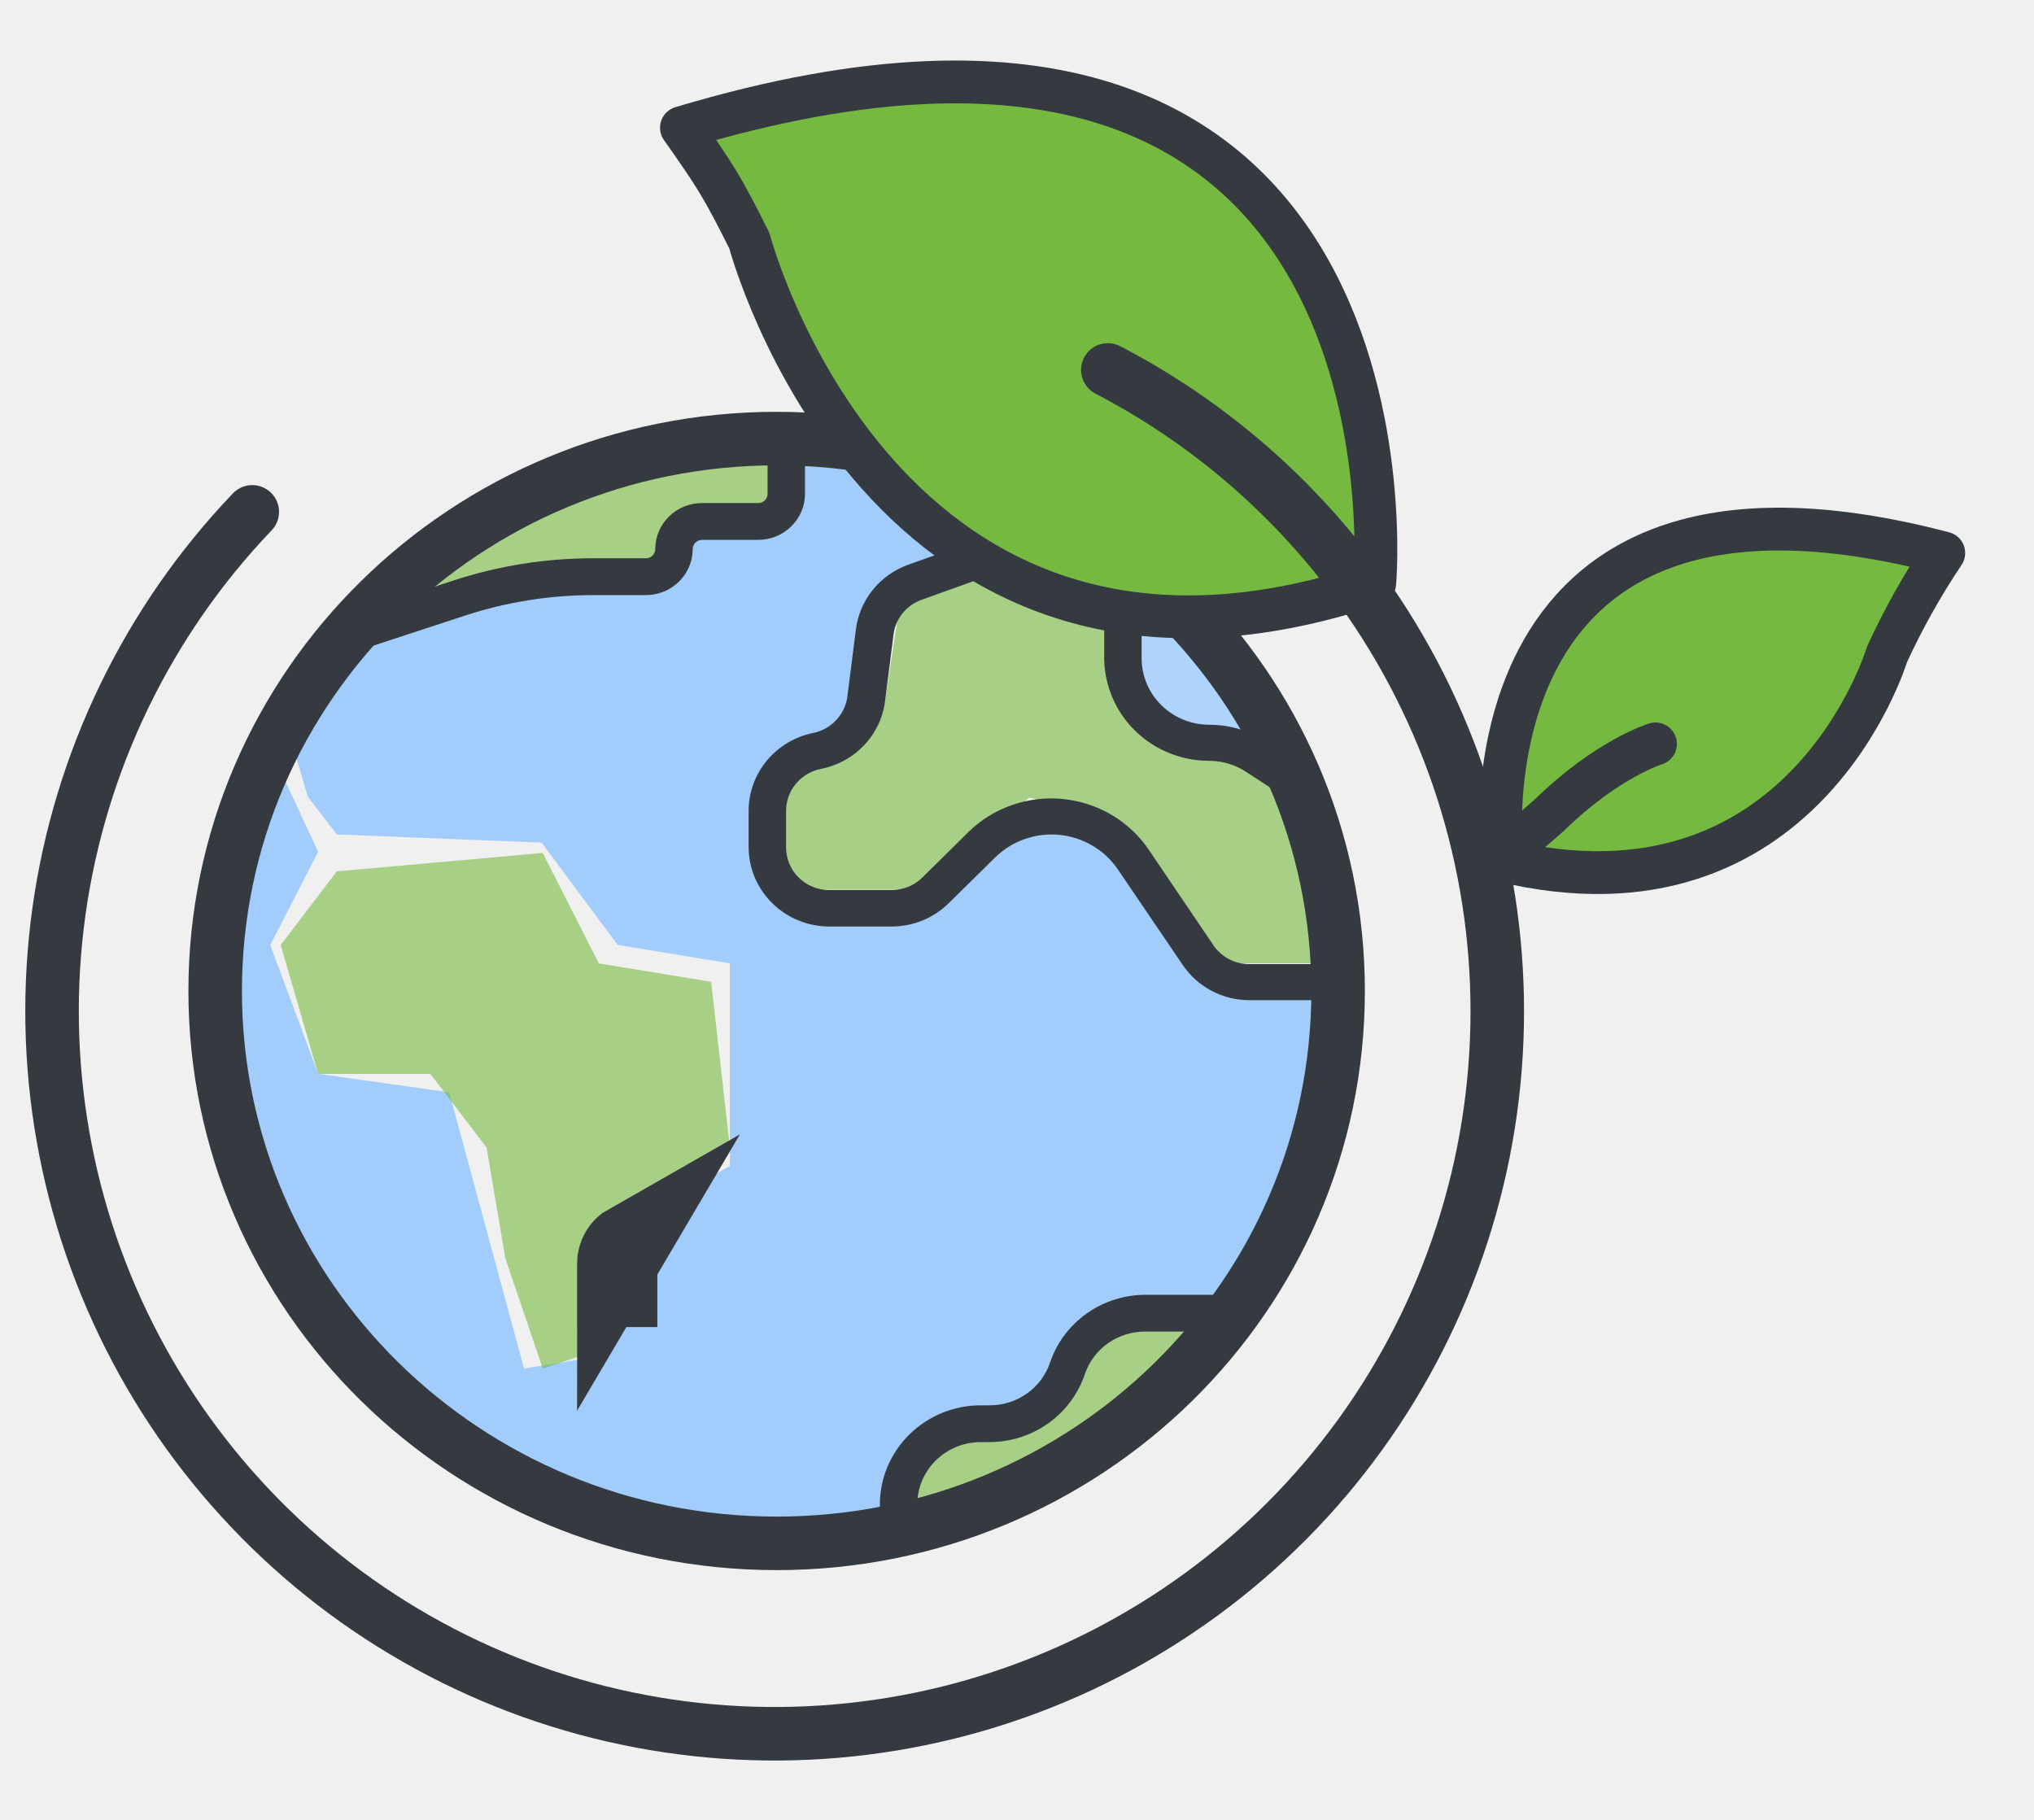
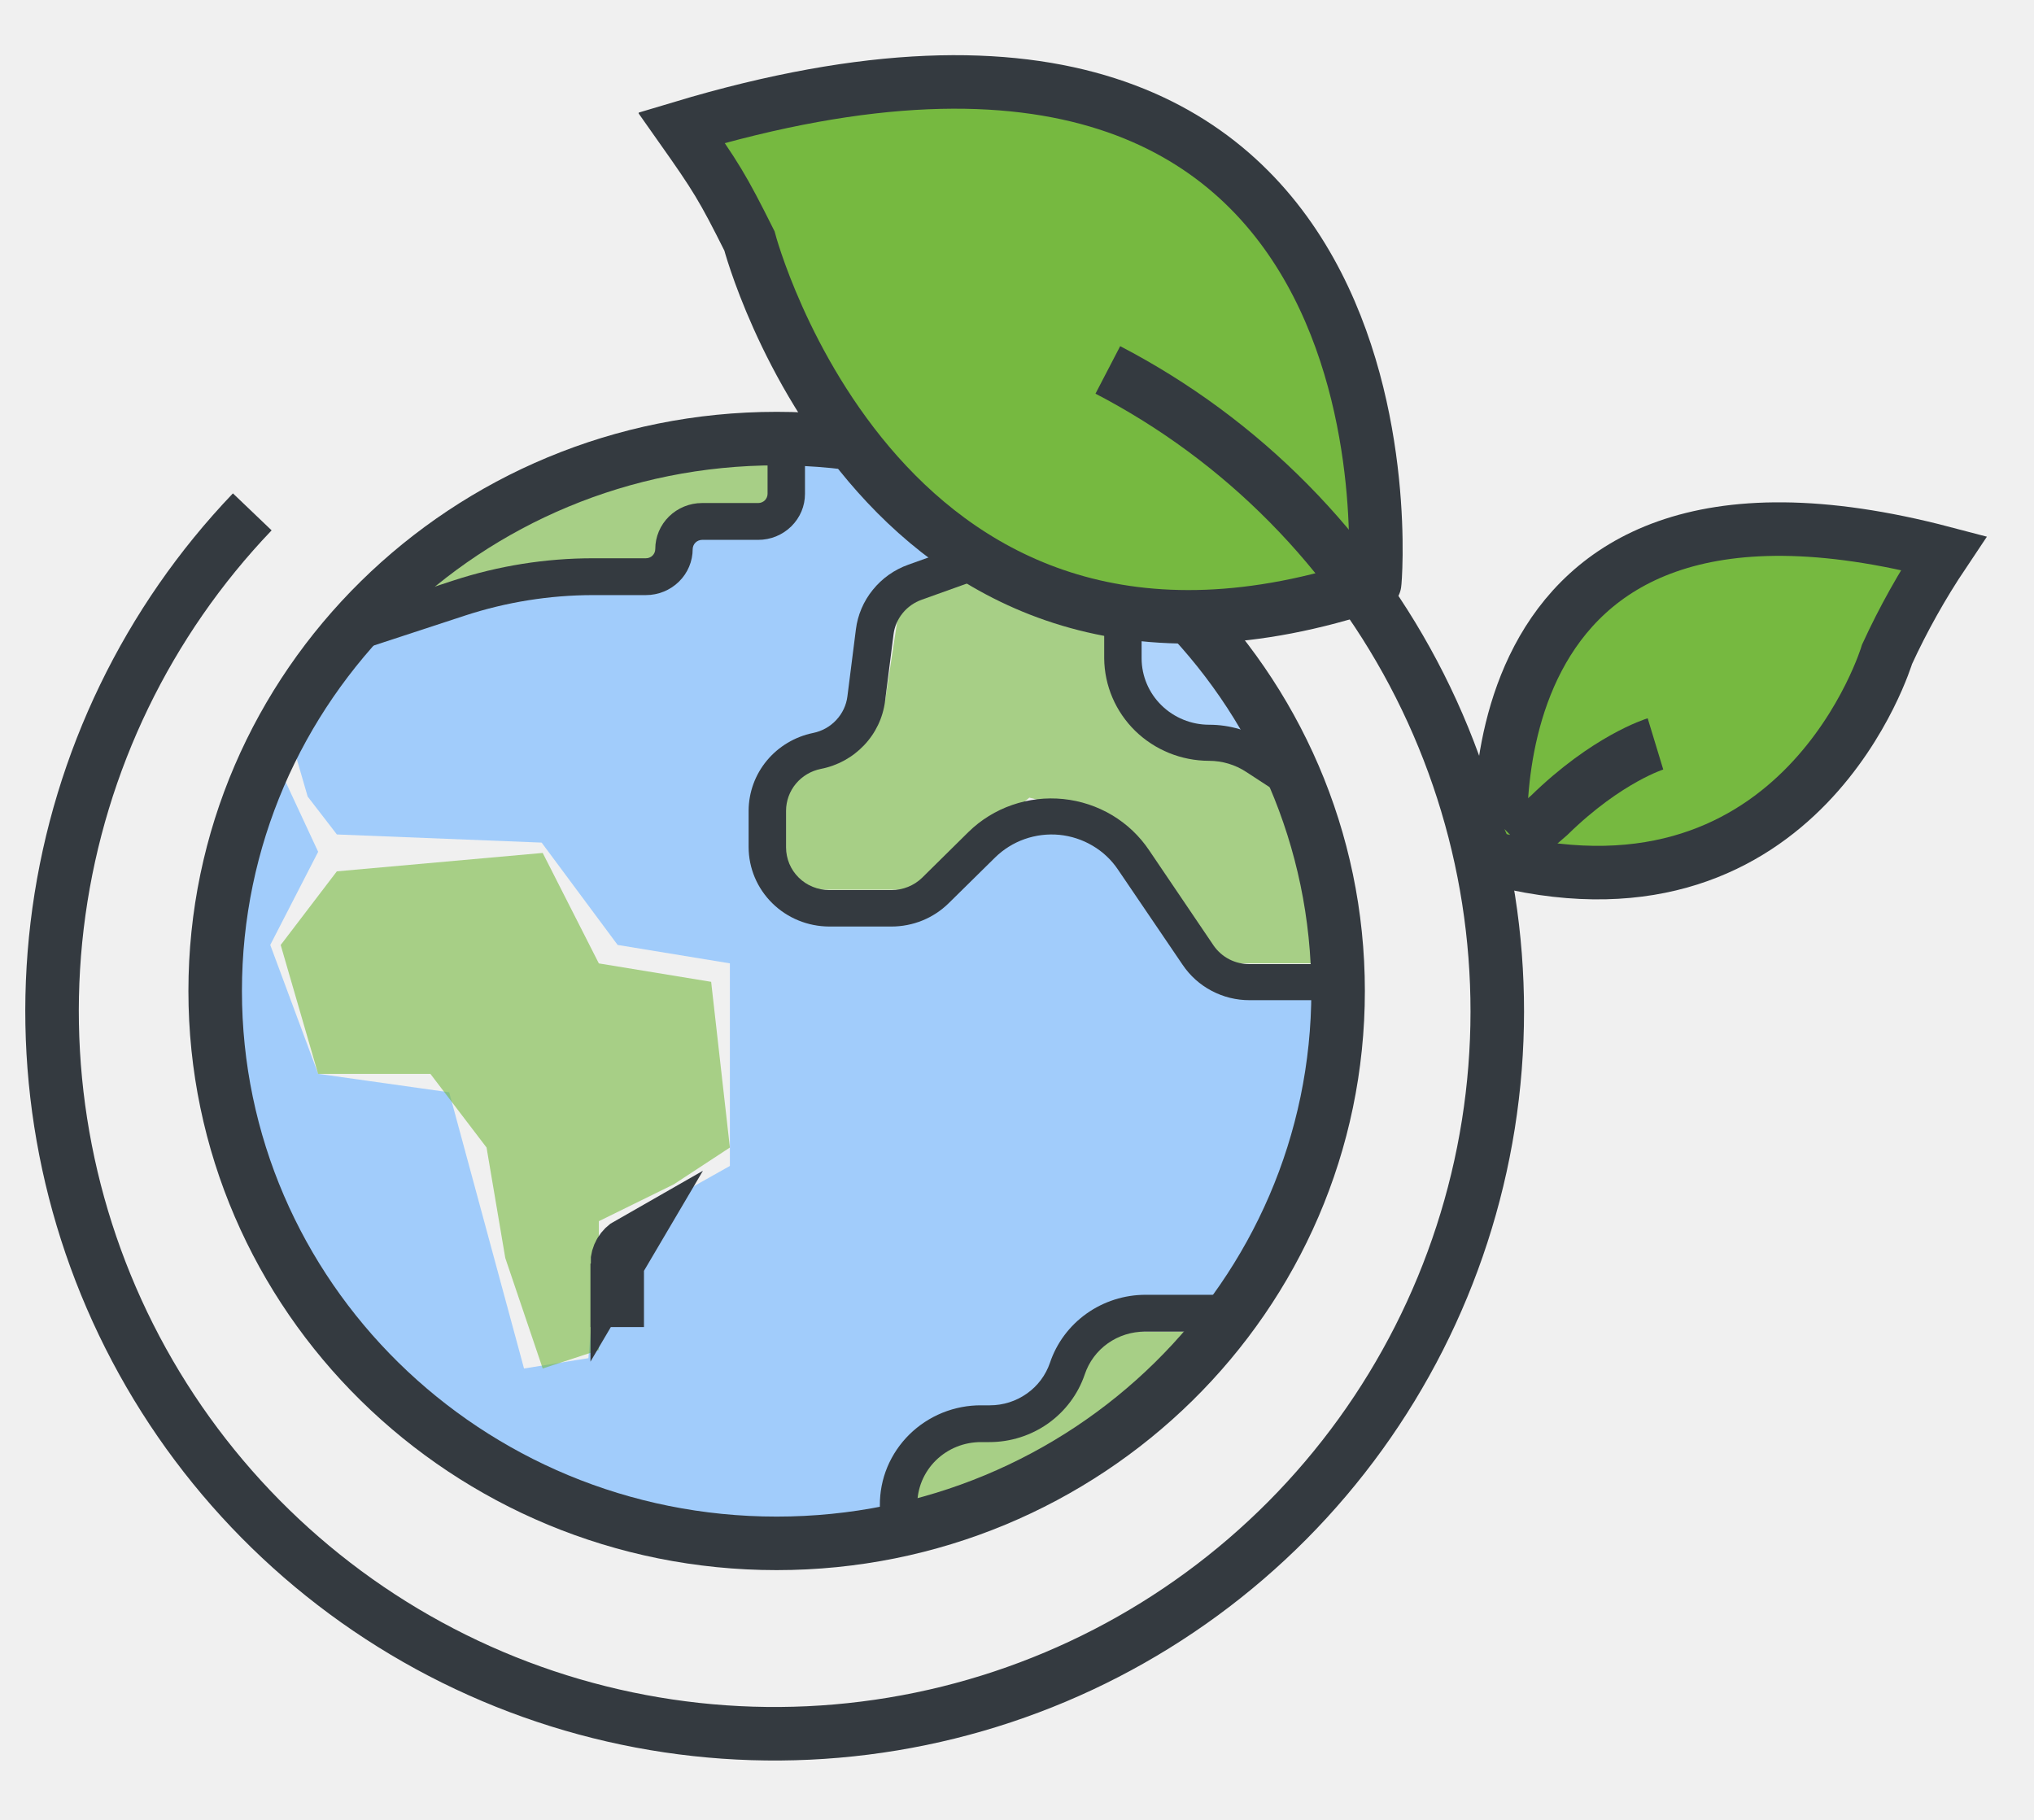
<svg xmlns="http://www.w3.org/2000/svg" width="38" height="34" viewBox="0 0 38 34" fill="none">
  <g clip-path="url(#clip0_7944_11756)">
    <path d="M24.804 18.494L22.727 18.322L21.329 16.278L19.93 15.246L18.532 15.59L17.483 16.966H16.084L14.336 16.622V14.902L15.035 13.87L15.539 13.678L16.084 13.182L16.434 11.462L17.483 10.774L19.581 9.742C19.581 9.742 16.783 8.022 15.035 8.366L14.336 9.742H12.937L12.392 10.774L9.091 11.118L6.448 11.786L5.399 13.678L5.748 14.882L6.294 15.59L10.119 15.742L11.539 17.654L13.636 17.998V21.783L11.189 23.159L10.993 25.374L9.79 25.567L8.392 20.407L5.944 20.062L5.049 17.654L5.944 15.914L5.224 14.366L4.699 15.226L4.545 16.278L4 19.182L5.245 23.159C5.245 23.159 7.343 26.599 9.441 27.631C9.441 27.631 15.734 29.351 16.783 28.319L17.133 26.943L17.832 26.599L19.581 26.255L20.434 24.686L22.727 24.535C22.727 24.535 25.504 20.902 24.804 18.494Z" fill="#8DC3FE" fill-opacity="0.8" />
    <path d="M21.33 10.774L23.68 13.85L21.68 13.527L20.98 11.806L21.33 10.774Z" fill="#9DCCFF" fill-opacity="0.8" />
    <path d="M13.286 18.343L11.188 17.999L10.139 15.935L6.293 16.279L5.244 17.655L5.943 20.063H8.041L9.09 21.439L9.44 23.503L10.139 25.567L11.188 25.223V22.815L12.587 22.127L13.636 21.439L13.286 18.343Z" fill="#76B940" fill-opacity="0.6" />
    <path d="M22.727 24.879H20.979C20.979 24.879 20.28 24.879 19.93 26.255L17.832 26.599L16.783 28.319H18.182L20.979 26.943L22.727 24.879Z" fill="#76B940" fill-opacity="0.6" />
    <path d="M20.63 10.086C20.63 10.086 20.63 12.838 21.329 13.526L23.776 14.214L24.825 17.998H22.727L20.63 15.246L19.231 14.902L17.133 16.622H14.685V14.558L16.535 13.099L16.784 11.462C16.784 11.462 18.532 10.086 20.63 10.086Z" fill="#76B940" fill-opacity="0.6" />
    <path d="M17.137 28.319H16.438V28.126C16.436 27.88 16.483 27.636 16.578 27.408C16.673 27.181 16.813 26.974 16.989 26.8C17.166 26.626 17.376 26.488 17.607 26.394C17.838 26.301 18.086 26.253 18.336 26.255H18.494C18.742 26.255 18.984 26.178 19.185 26.035C19.387 25.893 19.537 25.691 19.616 25.46C19.74 25.09 19.98 24.769 20.3 24.541C20.621 24.313 21.007 24.19 21.403 24.19H23.095V24.878H21.389C21.14 24.878 20.897 24.955 20.696 25.098C20.494 25.241 20.344 25.444 20.266 25.677C20.141 26.046 19.901 26.366 19.581 26.594C19.26 26.821 18.875 26.943 18.48 26.942H18.336C18.178 26.941 18.021 26.97 17.874 27.029C17.728 27.088 17.595 27.175 17.483 27.285C17.371 27.395 17.283 27.527 17.223 27.671C17.164 27.816 17.134 27.97 17.137 28.126V28.319Z" fill="#343A40" />
    <path d="M24.826 18.686H23.346C23.099 18.687 22.854 18.627 22.636 18.511C22.417 18.396 22.232 18.229 22.095 18.026L20.885 16.244C20.763 16.063 20.601 15.911 20.412 15.8C20.223 15.688 20.011 15.619 19.792 15.597C19.573 15.576 19.351 15.603 19.143 15.676C18.936 15.749 18.747 15.867 18.591 16.02L17.721 16.877C17.581 17.014 17.414 17.124 17.231 17.198C17.048 17.272 16.852 17.31 16.654 17.31H15.493C15.094 17.309 14.711 17.153 14.429 16.875C14.146 16.597 13.987 16.22 13.986 15.827V15.139C13.989 14.8 14.109 14.471 14.328 14.208C14.547 13.945 14.851 13.764 15.189 13.694C15.356 13.661 15.508 13.576 15.623 13.452C15.739 13.329 15.812 13.173 15.832 13.007L15.99 11.761C16.023 11.49 16.133 11.233 16.306 11.02C16.478 10.806 16.708 10.643 16.969 10.55L20.151 9.412L20.399 10.065L17.221 11.204C17.08 11.254 16.956 11.341 16.863 11.456C16.77 11.57 16.711 11.708 16.693 11.854L16.535 13.099C16.496 13.408 16.359 13.696 16.143 13.923C15.928 14.15 15.646 14.305 15.336 14.365C15.153 14.402 14.988 14.499 14.869 14.642C14.751 14.784 14.686 14.962 14.686 15.146V15.834C14.686 15.939 14.707 16.042 14.747 16.138C14.788 16.235 14.847 16.322 14.922 16.396C14.997 16.47 15.086 16.529 15.184 16.568C15.282 16.608 15.387 16.629 15.493 16.629H16.654C16.869 16.629 17.075 16.547 17.228 16.398L18.095 15.542C18.325 15.317 18.603 15.145 18.91 15.039C19.216 14.933 19.542 14.895 19.865 14.928C20.187 14.961 20.499 15.064 20.776 15.229C21.054 15.395 21.29 15.619 21.469 15.886L22.675 17.668C22.75 17.775 22.85 17.863 22.967 17.923C23.084 17.983 23.214 18.013 23.346 18.012H24.826V18.686Z" fill="#343A40" />
    <path d="M23.93 14.844L23.286 14.424C23.079 14.287 22.836 14.214 22.587 14.214C22.07 14.213 21.575 14.012 21.208 13.654C20.842 13.296 20.634 12.81 20.629 12.301V10.086L21.328 11.118V12.301C21.329 12.63 21.462 12.945 21.699 13.177C21.936 13.409 22.256 13.54 22.59 13.54C22.977 13.54 23.355 13.653 23.678 13.863L24.321 14.286L23.93 14.844Z" fill="#343A40" />
-     <path d="M11.531 23.606C11.531 23.531 11.551 23.457 11.589 23.392C11.589 23.391 11.59 23.39 11.591 23.389C11.629 23.323 11.685 23.269 11.752 23.231L11.531 23.606ZM11.531 23.606V23.609V23.609V24.789V24.793V23.606Z" fill="#43BFA1" stroke="#343A40" stroke-width="1.5" />
+     <path d="M11.531 23.606C11.531 23.531 11.551 23.457 11.589 23.392C11.589 23.391 11.59 23.39 11.591 23.389C11.629 23.323 11.685 23.269 11.752 23.231L11.531 23.606ZM11.531 23.606V23.609V23.609V24.789V24.793V23.606Z" fill="#43BFA1" stroke="#343A40" strokeWidth="1.5" />
    <path d="M14.688 8.022L14.339 9.742H12.591L12.241 10.774L6.996 11.462C6.996 11.462 10.143 7.678 14.688 8.022Z" fill="#76B940" fill-opacity="0.6" />
    <path d="M6.759 12.133L6.539 11.479L8.469 10.846C9.31 10.571 10.191 10.43 11.078 10.43H12.067C12.113 10.43 12.158 10.412 12.191 10.38C12.223 10.347 12.242 10.304 12.242 10.258C12.242 10.03 12.334 9.811 12.498 9.65C12.662 9.489 12.884 9.398 13.116 9.398H14.165C14.211 9.398 14.256 9.38 14.289 9.348C14.321 9.315 14.34 9.272 14.34 9.226V8.022H15.039V9.226C15.039 9.339 15.017 9.451 14.973 9.555C14.929 9.659 14.864 9.754 14.783 9.834C14.702 9.914 14.605 9.977 14.499 10.021C14.393 10.064 14.28 10.086 14.165 10.086H13.116C13.07 10.087 13.026 10.105 12.993 10.137C12.961 10.169 12.942 10.213 12.941 10.258C12.941 10.486 12.849 10.705 12.685 10.866C12.521 11.027 12.299 11.118 12.067 11.118H11.078C10.266 11.119 9.46 11.248 8.689 11.5L6.759 12.133Z" fill="#343A40" />
    <path d="M14.509 28.834C20.302 28.834 24.999 24.214 24.999 18.514C24.999 12.814 20.302 8.194 14.509 8.194C8.716 8.194 4.02 12.814 4.02 18.514C4.02 24.214 8.716 28.834 14.509 28.834Z" stroke="#343A40" stroke-miterlimit="10" />
    <g clip-path="url(#clip1_7944_11756)">
      <path d="M36.314 10.332C35.844 10.891 35.485 11.533 35.255 12.223C35.255 12.223 33.905 17.168 28.061 16.077C28.052 16.076 27.117 7.916 36.314 10.332Z" fill="#76B940" />
-       <path d="M36.314 10.332C35.911 10.934 35.557 11.566 35.255 12.223C35.255 12.223 33.694 17.435 28.061 16.077C28.052 16.076 27.117 7.916 36.314 10.332Z" stroke="#343A40" stroke-width="0.8" stroke-linecap="round" stroke-linejoin="round" />
-       <path d="M30.928 13.898C30.928 13.898 30.024 14.173 28.94 15.234L28.379 15.72" stroke="#343A40" stroke-width="0.8" stroke-linecap="round" stroke-linejoin="round" />
+       <path d="M36.314 10.332C35.911 10.934 35.557 11.566 35.255 12.223C35.255 12.223 33.694 17.435 28.061 16.077C28.052 16.076 27.117 7.916 36.314 10.332Z" stroke="#343A40" strokeWidth="0.8" strokeLinecap="round" strokeLinejoin="round" />
+       <path d="M30.928 13.898C30.928 13.898 30.024 14.173 28.94 15.234L28.379 15.72" stroke="#343A40" strokeWidth="0.8" strokeLinecap="round" strokeLinejoin="round" />
    </g>
    <g clip-path="url(#clip2_7944_11756)">
      <path d="M12.731 2.386C13.479 3.232 14.06 4.211 14.443 5.273C14.443 5.273 16.741 12.891 25.681 10.904C25.695 10.902 26.77 -1.828 12.731 2.386Z" fill="#76B940" />
-       <path d="M12.731 2.386C13.377 3.302 13.501 3.5 14.001 4.5C14.001 4.5 16.502 14 25.681 10.904C25.695 10.902 26.77 -1.828 12.731 2.386Z" fill="#76B940" stroke="#343A40" stroke-width="0.8" stroke-linecap="round" stroke-linejoin="round" />
+       <path d="M12.731 2.386C13.377 3.302 13.501 3.5 14.001 4.5C14.001 4.5 16.502 14 25.681 10.904C25.695 10.902 26.77 -1.828 12.731 2.386Z" fill="#76B940" stroke="#343A40" strokeWidth="0.8" strokeLinecap="round" strokeLinejoin="round" />
    </g>
-     <path d="M20.697 6.911C23.211 8.218 25.25 10.282 26.526 12.812C27.802 15.342 28.25 18.209 27.806 21.007C27.361 23.806 26.048 26.393 24.052 28.404C22.055 30.414 19.477 31.746 16.682 32.209C13.887 32.673 11.017 32.246 8.478 30.988C5.939 29.73 3.861 27.705 2.537 25.2C1.213 22.695 0.711 19.836 1.101 17.03C1.492 14.224 2.755 11.611 4.713 9.563" stroke="#343A40" stroke-linecap="round" stroke-linejoin="round" />
+     <path d="M20.697 6.911C23.211 8.218 25.25 10.282 26.526 12.812C27.802 15.342 28.25 18.209 27.806 21.007C27.361 23.806 26.048 26.393 24.052 28.404C22.055 30.414 19.477 31.746 16.682 32.209C13.887 32.673 11.017 32.246 8.478 30.988C5.939 29.73 3.861 27.705 2.537 25.2C1.213 22.695 0.711 19.836 1.101 17.03C1.492 14.224 2.755 11.611 4.713 9.563" stroke="#343A40" strokeLinecap="round" strokeLinejoin="round" />
  </g>
  <defs>
    <clipPath id="clip0_7944_11756">
      <rect width="38" height="34" fill="white" />
    </clipPath>
    <clipPath id="clip1_7944_11756">
      <rect width="9" height="13" fill="white" transform="translate(38.0156 7.38623) rotate(79.9422)" />
    </clipPath>
    <clipPath id="clip2_7944_11756">
      <rect width="11.78" height="16.132" fill="white" transform="translate(10.6484 10.9038) rotate(-81.6916)" />
    </clipPath>
  </defs>
</svg>
